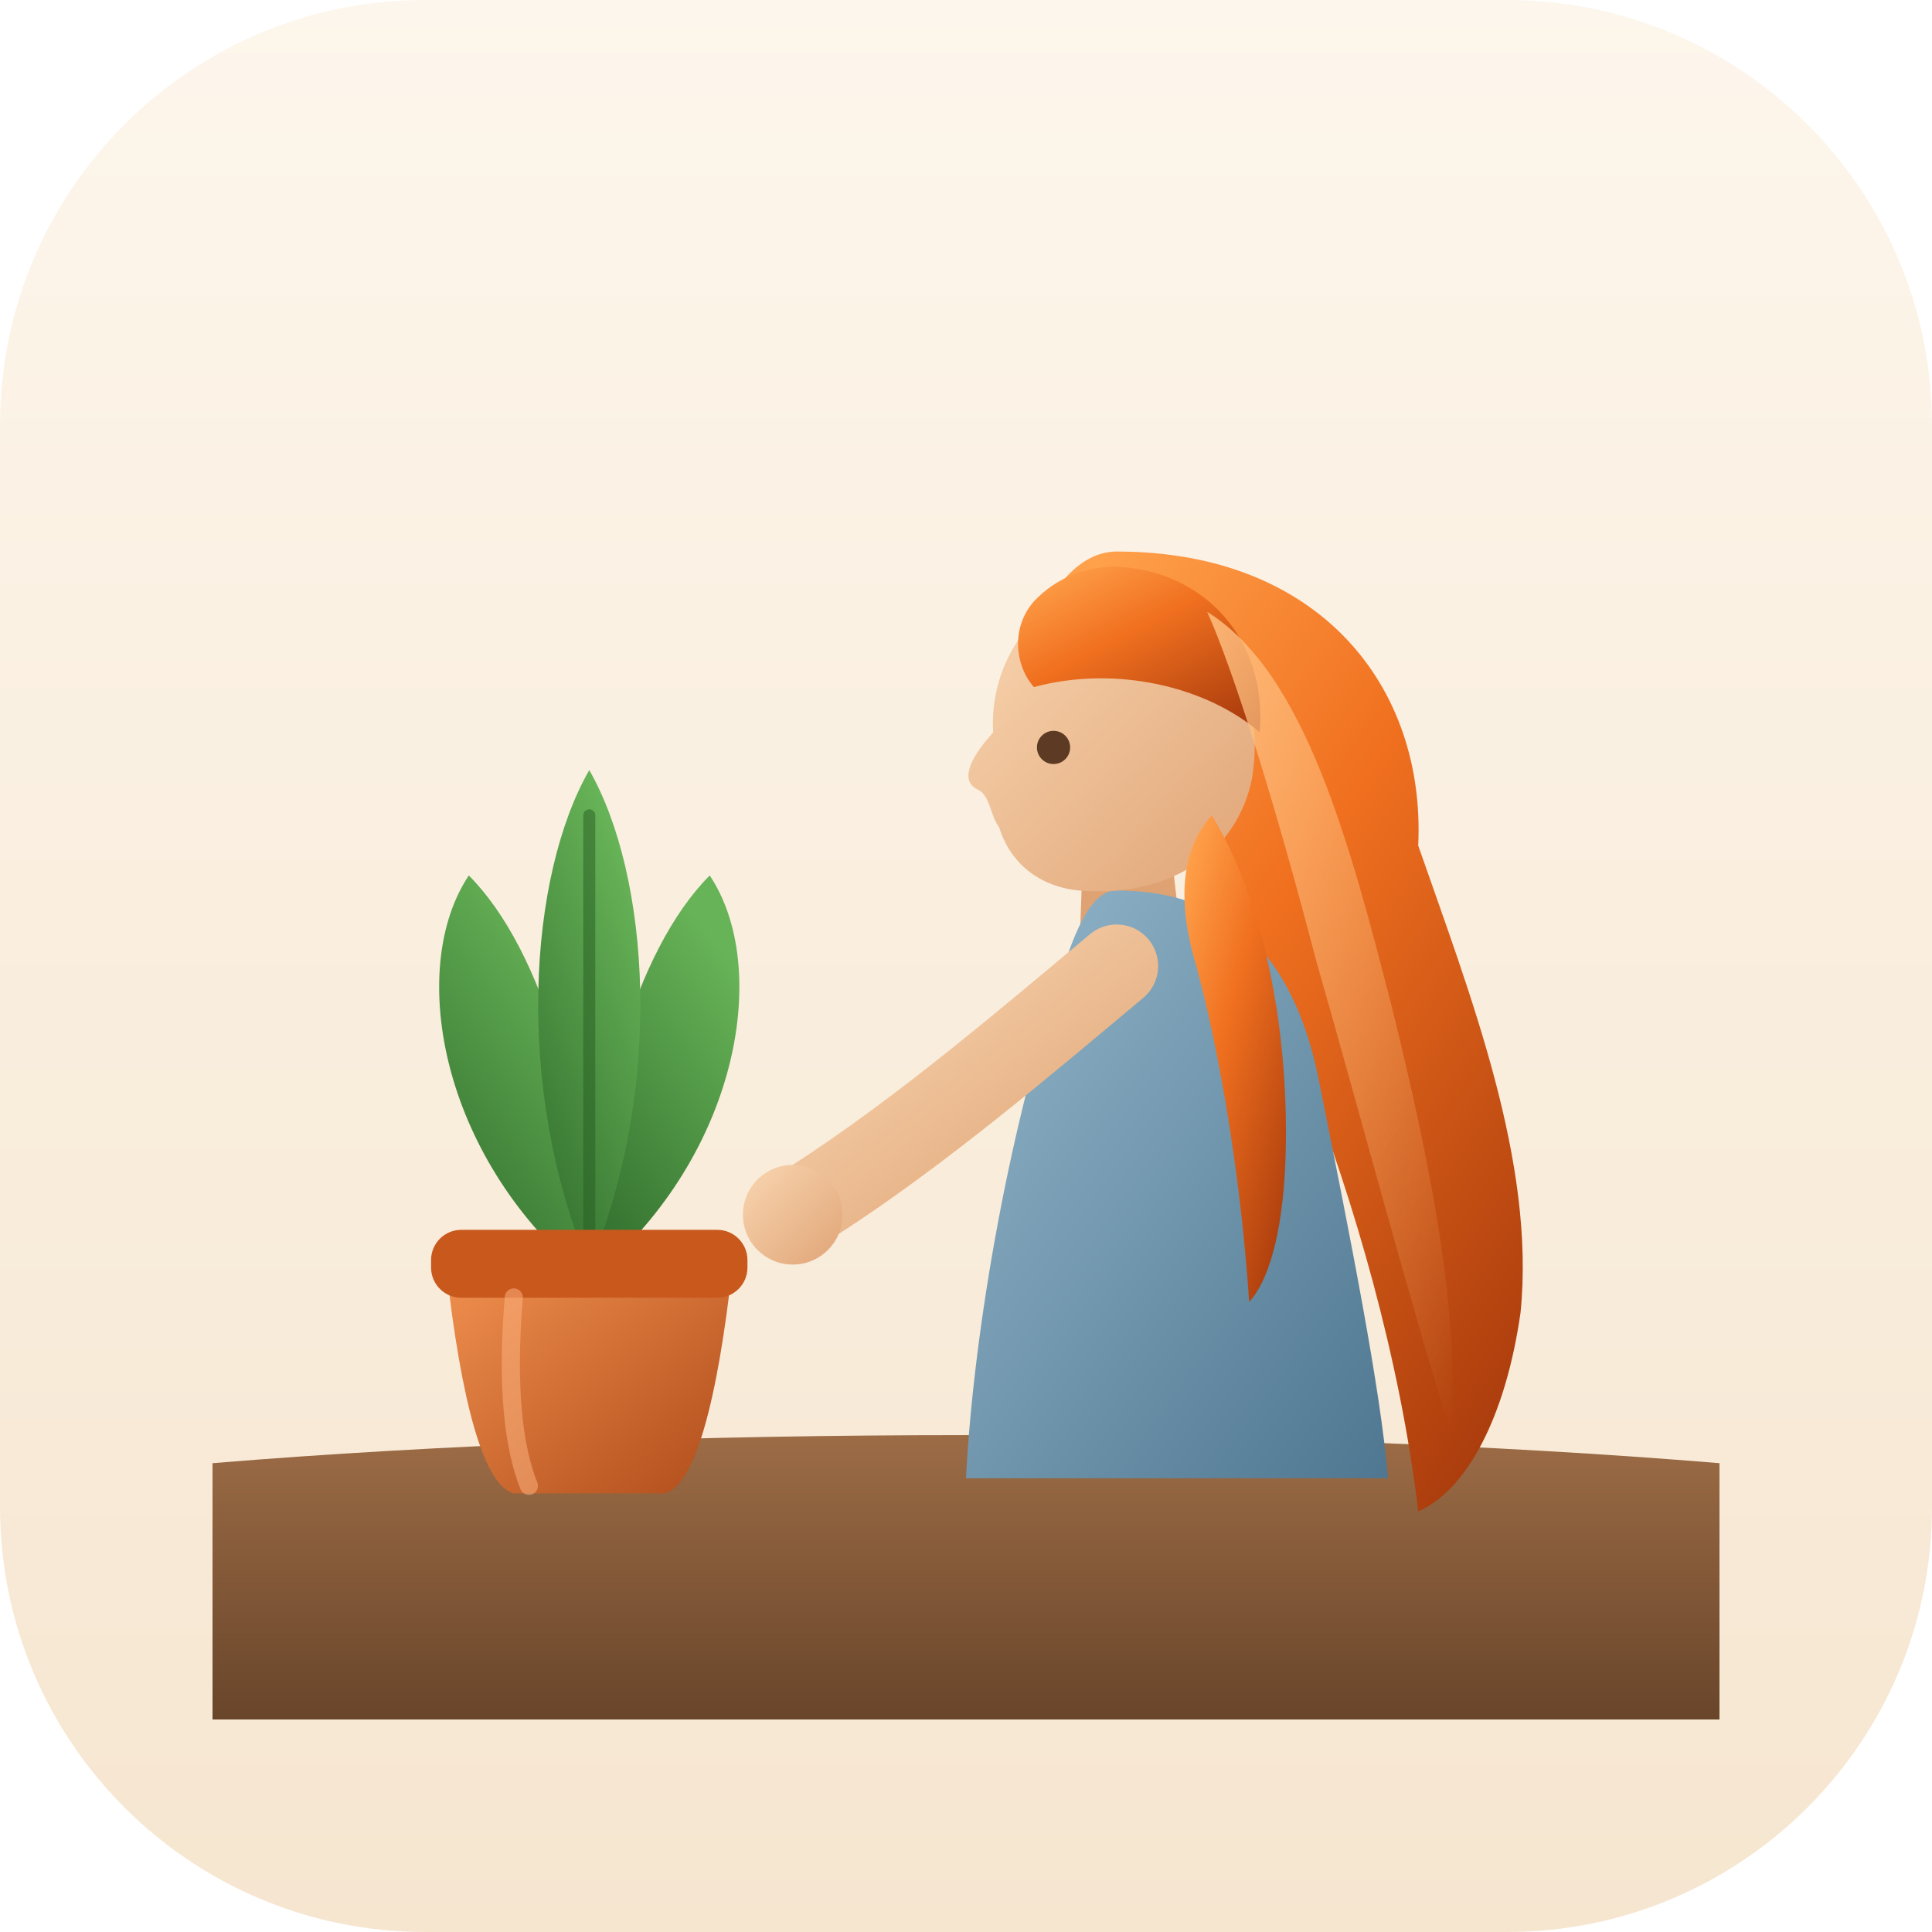
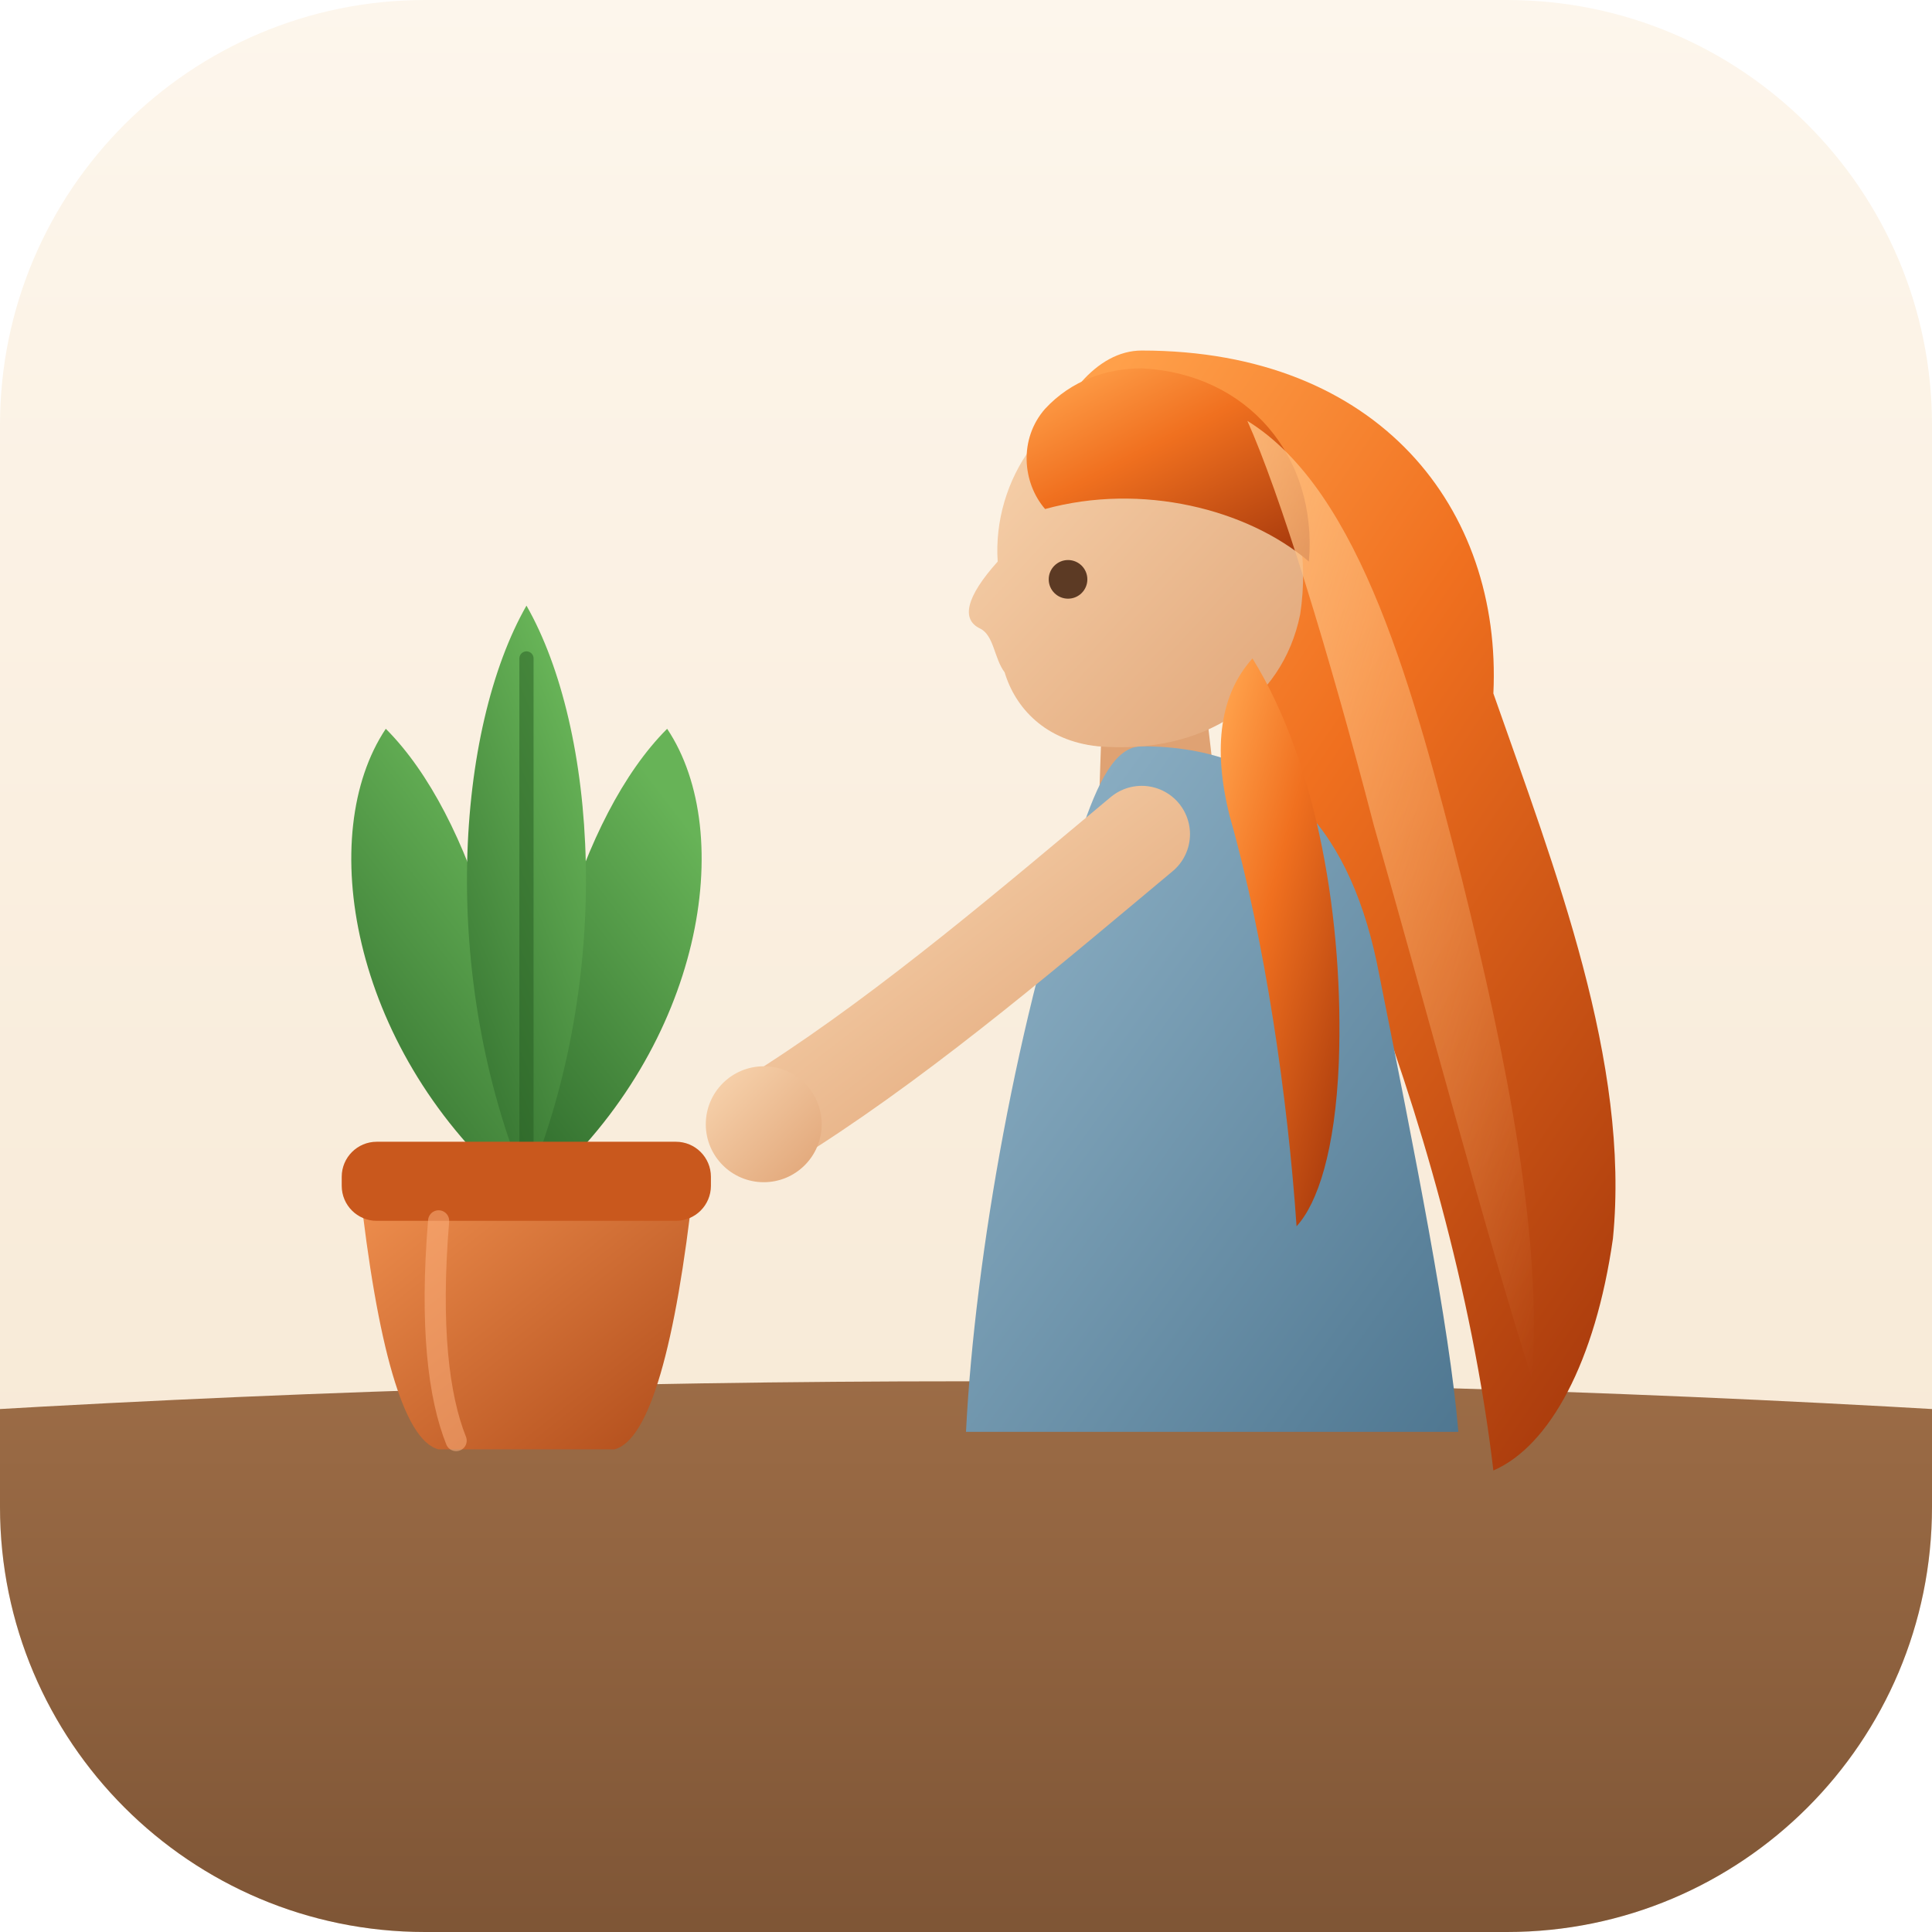
<svg xmlns="http://www.w3.org/2000/svg" width="64" height="64" viewBox="0 0 64 64">
  <defs>
    <linearGradient id="bg" x1="0" y1="0" x2="0" y2="1">
      <stop offset="0" stop-color="#fdf6ec" />
      <stop offset="1" stop-color="#f6e6d0" />
    </linearGradient>
    <linearGradient id="soil" x1="0" y1="0" x2="0" y2="1">
      <stop offset="0" stop-color="#9c6c46" />
      <stop offset="1" stop-color="#69452a" />
    </linearGradient>
    <linearGradient id="pot" x1="0" y1="0" x2="1" y2="1">
      <stop offset="0" stop-color="#f0904f" />
      <stop offset="1" stop-color="#b04c1a" />
    </linearGradient>
    <linearGradient id="leaf" x1="0" y1="1" x2="0.5" y2="0">
      <stop offset="0" stop-color="#2f6b2c" />
      <stop offset="1" stop-color="#67b357" />
    </linearGradient>
    <linearGradient id="hair" x1="0.15" y1="0" x2="0.9" y2="1">
      <stop offset="0" stop-color="#ffa04a" />
      <stop offset="0.4" stop-color="#f0701f" />
      <stop offset="1" stop-color="#a83a0c" />
    </linearGradient>
    <linearGradient id="hairShine" x1="0" y1="0" x2="1" y2="1">
      <stop offset="0" stop-color="#ffc182" stop-opacity="0.85" />
      <stop offset="1" stop-color="#ffc182" stop-opacity="0" />
    </linearGradient>
    <linearGradient id="skin" x1="0" y1="0" x2="1" y2="1">
      <stop offset="0" stop-color="#f9d6b1" />
      <stop offset="1" stop-color="#e0a476" />
    </linearGradient>
    <linearGradient id="dress" x1="0" y1="0" x2="1" y2="1">
      <stop offset="0" stop-color="#93b6ca" />
      <stop offset="1" stop-color="#4f7791" />
    </linearGradient>
+     <clipPath id="frame">
+       <rect width="64" height="64" rx="14.08" />
+     </clipPath>
  </defs>
-   <rect width="64" height="64" rx="14.08" fill="url(#bg)" />
-   <g transform="translate(7.04, 7.04)">
-     <path d="M 0 41.43 C 14.98 40.19, 34.94 40.19, 49.92 41.43              L 49.92 49.92 L 0 49.92 Z" fill="url(#soil)" />
-     <g>
-       <path d="M 11.98 34.94 C 7.49 30.95, 6.49 24.96, 8.49 21.96                C 10.98 24.46, 12.48 29.95, 12.48 34.94 Z" fill="url(#leaf)" />
-       <path d="M 12.98 34.94 C 17.47 30.95, 18.47 24.96, 16.47 21.96                C 13.98 24.46, 12.48 29.95, 12.48 34.94 Z" fill="url(#leaf)" />
-       <path d="M 12.48 34.94 C 9.98 28.95, 10.48 21.96, 12.48 18.47                C 14.48 21.96, 14.98 28.95, 12.48 34.94 Z" fill="url(#leaf)" />
-       <path d="M 12.48 19.97 L 12.48 34.94" stroke="#255c22" stroke-width="0.40" stroke-linecap="round" opacity="0.5" />
-       <path d="M 7.74 34.94 L 17.22 34.94                C 16.72 39.44, 15.97 42.18, 14.98 42.43                L 9.98 42.43                C 8.99 42.18, 8.24 39.44, 7.74 34.94 Z" fill="url(#pot)" />
-       <rect x="7.24" y="33.70" width="10.48" height="2.25" rx="1.00" fill="#c9581d" />
-       <path d="M 9.98 35.94 C 9.73 38.94, 9.98 40.93, 10.48 42.18" stroke="#ffb583" stroke-width="0.60" stroke-linecap="round" opacity="0.5" fill="none" />
+   <g clip-path="url(#frame)">
+     <rect width="64" height="64" fill="url(#bg)" />
+     <g transform="translate(2.88, -1.488)">
+       <path d="M -5.82 48.34 C 17.47 46.88, 40.77 46.88, 64.06 48.34              L 64.06 78.62 L -5.82 78.62 Z" fill="url(#soil)" />
+       <g>
+         <path d="M 13.98 40.77 C 8.74 36.11, 7.57 29.12, 9.90 25.63                C 12.81 28.54, 14.56 34.94, 14.56 40.77 Z" fill="url(#leaf)" />
+         <path d="M 15.14 40.77 C 20.38 36.11, 21.55 29.12, 19.22 25.63                C 16.31 28.54, 14.56 34.94, 14.56 40.77 Z" fill="url(#leaf)" />
+         <path d="M 14.56 40.77 C 11.65 33.78, 12.23 25.63, 14.56 21.55                C 16.89 25.63, 17.47 33.78, 14.56 40.77 Z" fill="url(#leaf)" />
+         <path d="M 14.56 23.30 L 14.56 40.77" stroke="#255c22" stroke-width="0.47" stroke-linecap="round" opacity="0.5" />
+         <path d="M 9.03 40.77 L 20.09 40.77                C 19.51 46.01, 18.64 49.21, 17.47 49.50                L 11.65 49.50                C 10.48 49.21, 9.61 46.01, 9.03 40.77 Z" fill="url(#pot)" />
+         <rect x="8.44" y="39.31" width="12.23" height="2.62" rx="1.16" fill="#c9581d" />
+         <path d="M 11.65 41.93 C 11.36 45.43, 11.65 47.76, 12.23 49.21" stroke="#ffb583" stroke-width="0.70" stroke-linecap="round" opacity="0.5" fill="none" />
+       </g>
+       <path d="M 34.94 13.10              C 42.81 13.10, 46.88 18.35, 46.59 24.46              C 48.63 30.28, 51.13 36.69, 50.55 42.52              C 49.97 46.59, 48.46 49.39, 46.59 50.20              C 45.89 44.26, 44.09 38.15, 42.28 33.49              C 40.77 29.12, 39.14 25.04, 38.15 23.00              C 34.94 20.09, 31.92 17.76, 31.62 16.60              C 32.21 14.73, 33.43 13.10, 34.94 13.10 Z" fill="url(#hair)" />
+       <path d="M 33.66 24.17 L 36.98 24.17              L 37.56 29.12 L 33.49 29.12 Z" fill="#dfa273" />
+       <path d="M 34.94 26.21              C 39.60 26.21, 41.93 29.12, 42.81 33.78              C 43.97 39.60, 45.14 45.43, 45.43 48.92              L 29.12 48.92              C 29.41 43.10, 30.87 34.94, 32.91 29.12              C 33.49 27.37, 34.07 26.21, 34.94 26.21 Z" fill="url(#dress)" />
+       <path d="M 34.94 29.12              C 31.45 32.03, 27.37 35.53, 23.30 38.15" stroke="url(#skin)" stroke-width="3.20" stroke-linecap="round" fill="none" />
+       <circle cx="22.42" cy="38.73" r="1.92" fill="url(#skin)" />
+       <path d="M 34.94 14.27              C 31.74 14.56, 29.99 17.47, 30.17 20.09              C 29.12 21.26, 28.95 22.01, 29.59 22.31              C 30.05 22.54, 30.05 23.30, 30.40 23.76              C 30.75 24.93, 31.74 26.03, 33.49 26.21              C 36.98 26.50, 39.60 24.75, 40.19 21.84              C 40.77 18.05, 38.73 14.56, 34.94 14.27 Z" fill="url(#skin)" />
+       <path d="M 34.94 13.69              C 38.44 13.86, 40.77 16.60, 40.48 20.09              C 38.44 18.35, 34.94 17.47, 31.74 18.35              C 30.98 17.47, 30.87 16.02, 31.74 15.03              C 32.61 14.09, 33.78 13.69, 34.94 13.69 Z" fill="url(#hair)" />
+       <path d="M 38.61 23.30              C 40.77 26.79, 41.64 32.03, 41.47 36.69              C 41.35 39.60, 40.77 41.35, 40.07 42.11              C 39.78 37.86, 39.02 32.61, 37.86 28.54              C 37.27 26.21, 37.56 24.46, 38.61 23.30 Z" fill="url(#hair)" />
+       <path d="M 38.44 15.43              C 42.22 17.76, 43.97 24.46, 45.54 30.58              C 47.06 36.69, 48.22 42.52, 47.87 47.17              C 46.30 42.22, 44.38 34.94, 42.63 28.83              C 41.12 23.00, 39.49 17.76, 38.44 15.43 Z" fill="url(#hairShine)" />
+       <circle cx="32.50" cy="20.68" r="0.64" fill="#5c3a24" />
    </g>
-     <path d="M 29.95 11.23              C 36.69 11.23, 40.19 15.72, 39.94 20.97              C 41.68 25.96, 43.83 31.45, 43.33 36.44              C 42.83 39.94, 41.53 42.33, 39.94 43.03              C 39.34 37.94, 37.79 32.70, 36.24 28.70              C 34.94 24.96, 33.55 21.47, 32.70 19.72              C 29.95 17.22, 27.36 15.23, 27.11 14.23              C 27.61 12.63, 28.65 11.23, 29.95 11.23 Z" fill="url(#hair)" />
-     <path d="M 28.85 20.72 L 31.70 20.72              L 32.20 24.96 L 28.70 24.96 Z" fill="#dfa273" />
-     <path d="M 29.95 22.46              C 33.95 22.46, 35.94 24.96, 36.69 28.95              C 37.69 33.95, 38.69 38.94, 38.94 41.93              L 24.96 41.93              C 25.21 36.94, 26.46 29.95, 28.20 24.96              C 28.70 23.46, 29.20 22.46, 29.95 22.46 Z" fill="url(#dress)" />
-     <path d="M 29.95 24.96              C 26.96 27.46, 23.46 30.45, 19.97 32.70" stroke="url(#skin)" stroke-width="2.75" stroke-linecap="round" fill="none" />
-     <circle cx="19.22" cy="33.20" r="1.65" fill="url(#skin)" />
-     <path d="M 29.95 12.23              C 27.21 12.48, 25.71 14.98, 25.86 17.22              C 24.96 18.22, 24.81 18.87, 25.36 19.12              C 25.76 19.32, 25.76 19.97, 26.06 20.37              C 26.36 21.37, 27.21 22.31, 28.70 22.46              C 31.70 22.71, 33.95 21.22, 34.44 18.72              C 34.94 15.48, 33.20 12.48, 29.95 12.23 Z" fill="url(#skin)" />
-     <path d="M 29.95 11.73              C 32.95 11.88, 34.94 14.23, 34.69 17.22              C 32.95 15.72, 29.95 14.98, 27.21 15.72              C 26.56 14.98, 26.46 13.73, 27.21 12.88              C 27.96 12.08, 28.95 11.73, 29.95 11.73 Z" fill="url(#hair)" />
-     <path d="M 33.10 19.97              C 34.94 22.96, 35.69 27.46, 35.54 31.45              C 35.44 33.95, 34.94 35.44, 34.34 36.09              C 34.10 32.45, 33.45 27.96, 32.45 24.46              C 31.95 22.46, 32.20 20.97, 33.10 19.97 Z" fill="url(#hair)" />
-     <path d="M 32.95 13.23              C 36.19 15.23, 37.69 20.97, 39.04 26.21              C 40.34 31.45, 41.33 36.44, 41.03 40.44              C 39.69 36.19, 38.04 29.95, 36.54 24.71              C 35.24 19.72, 33.85 15.23, 32.95 13.23 Z" fill="url(#hairShine)" />
-     <circle cx="27.86" cy="17.72" r="0.55" fill="#5c3a24" />
  </g>
</svg>
